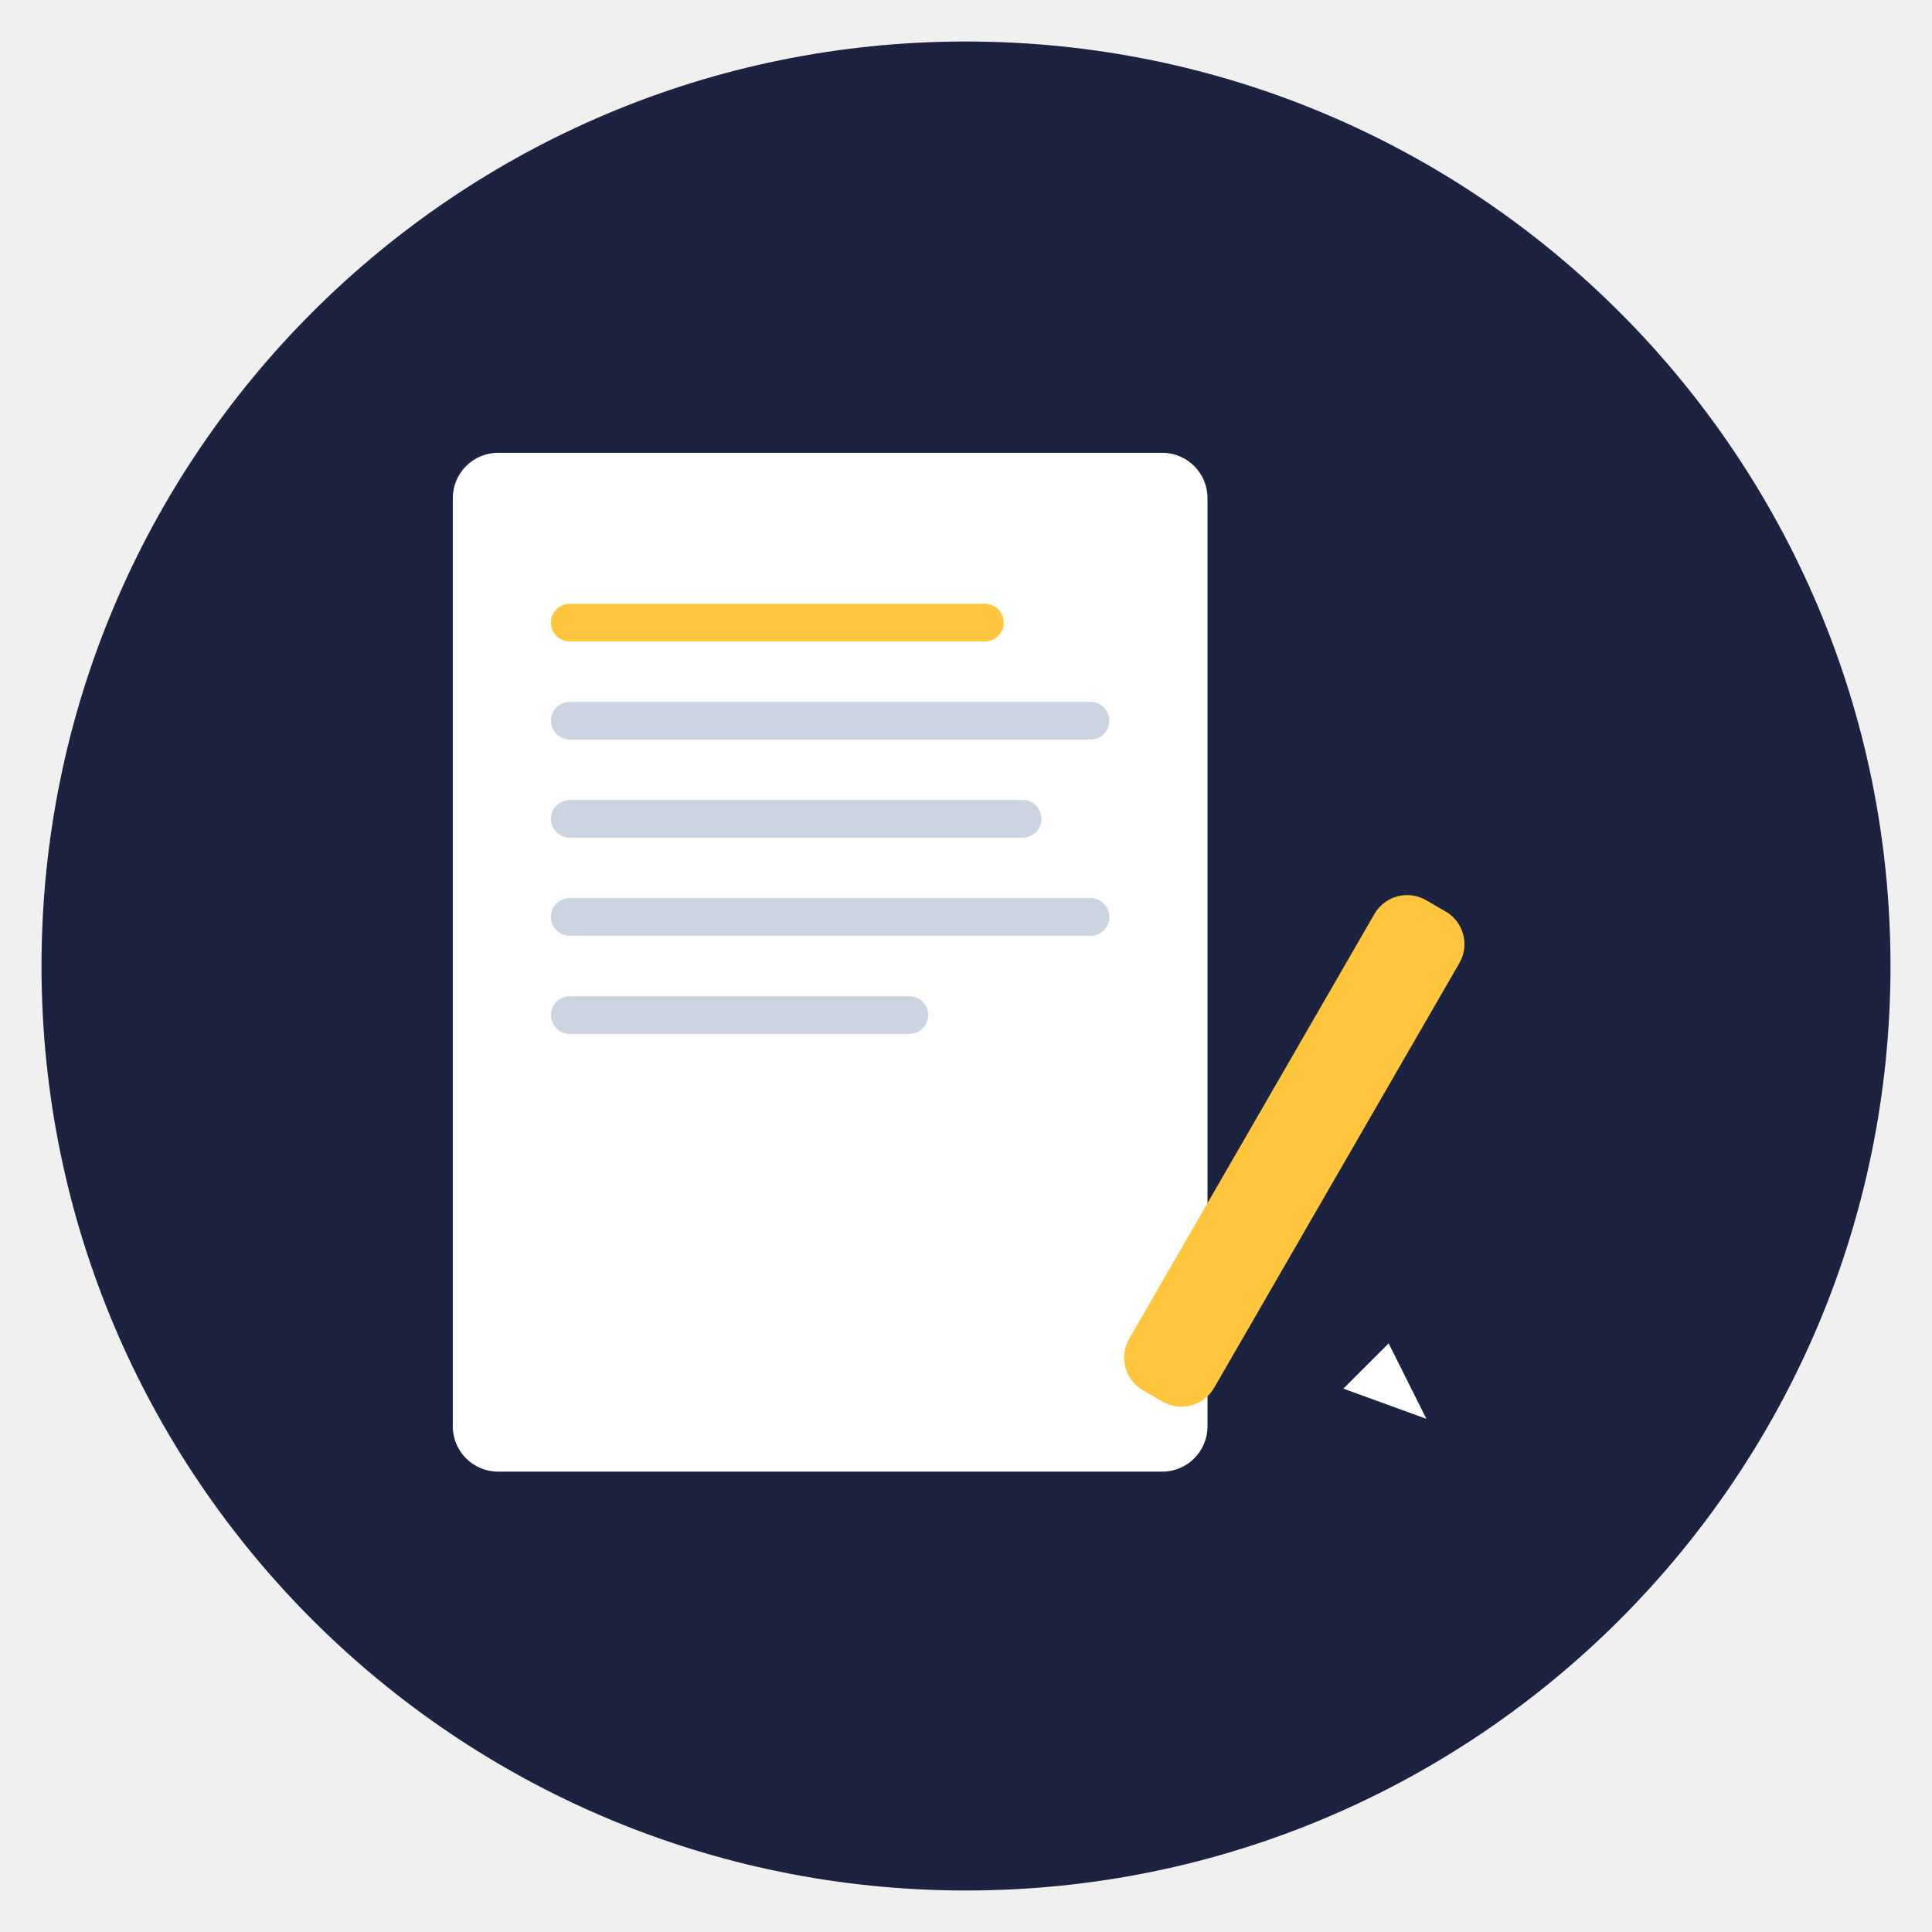
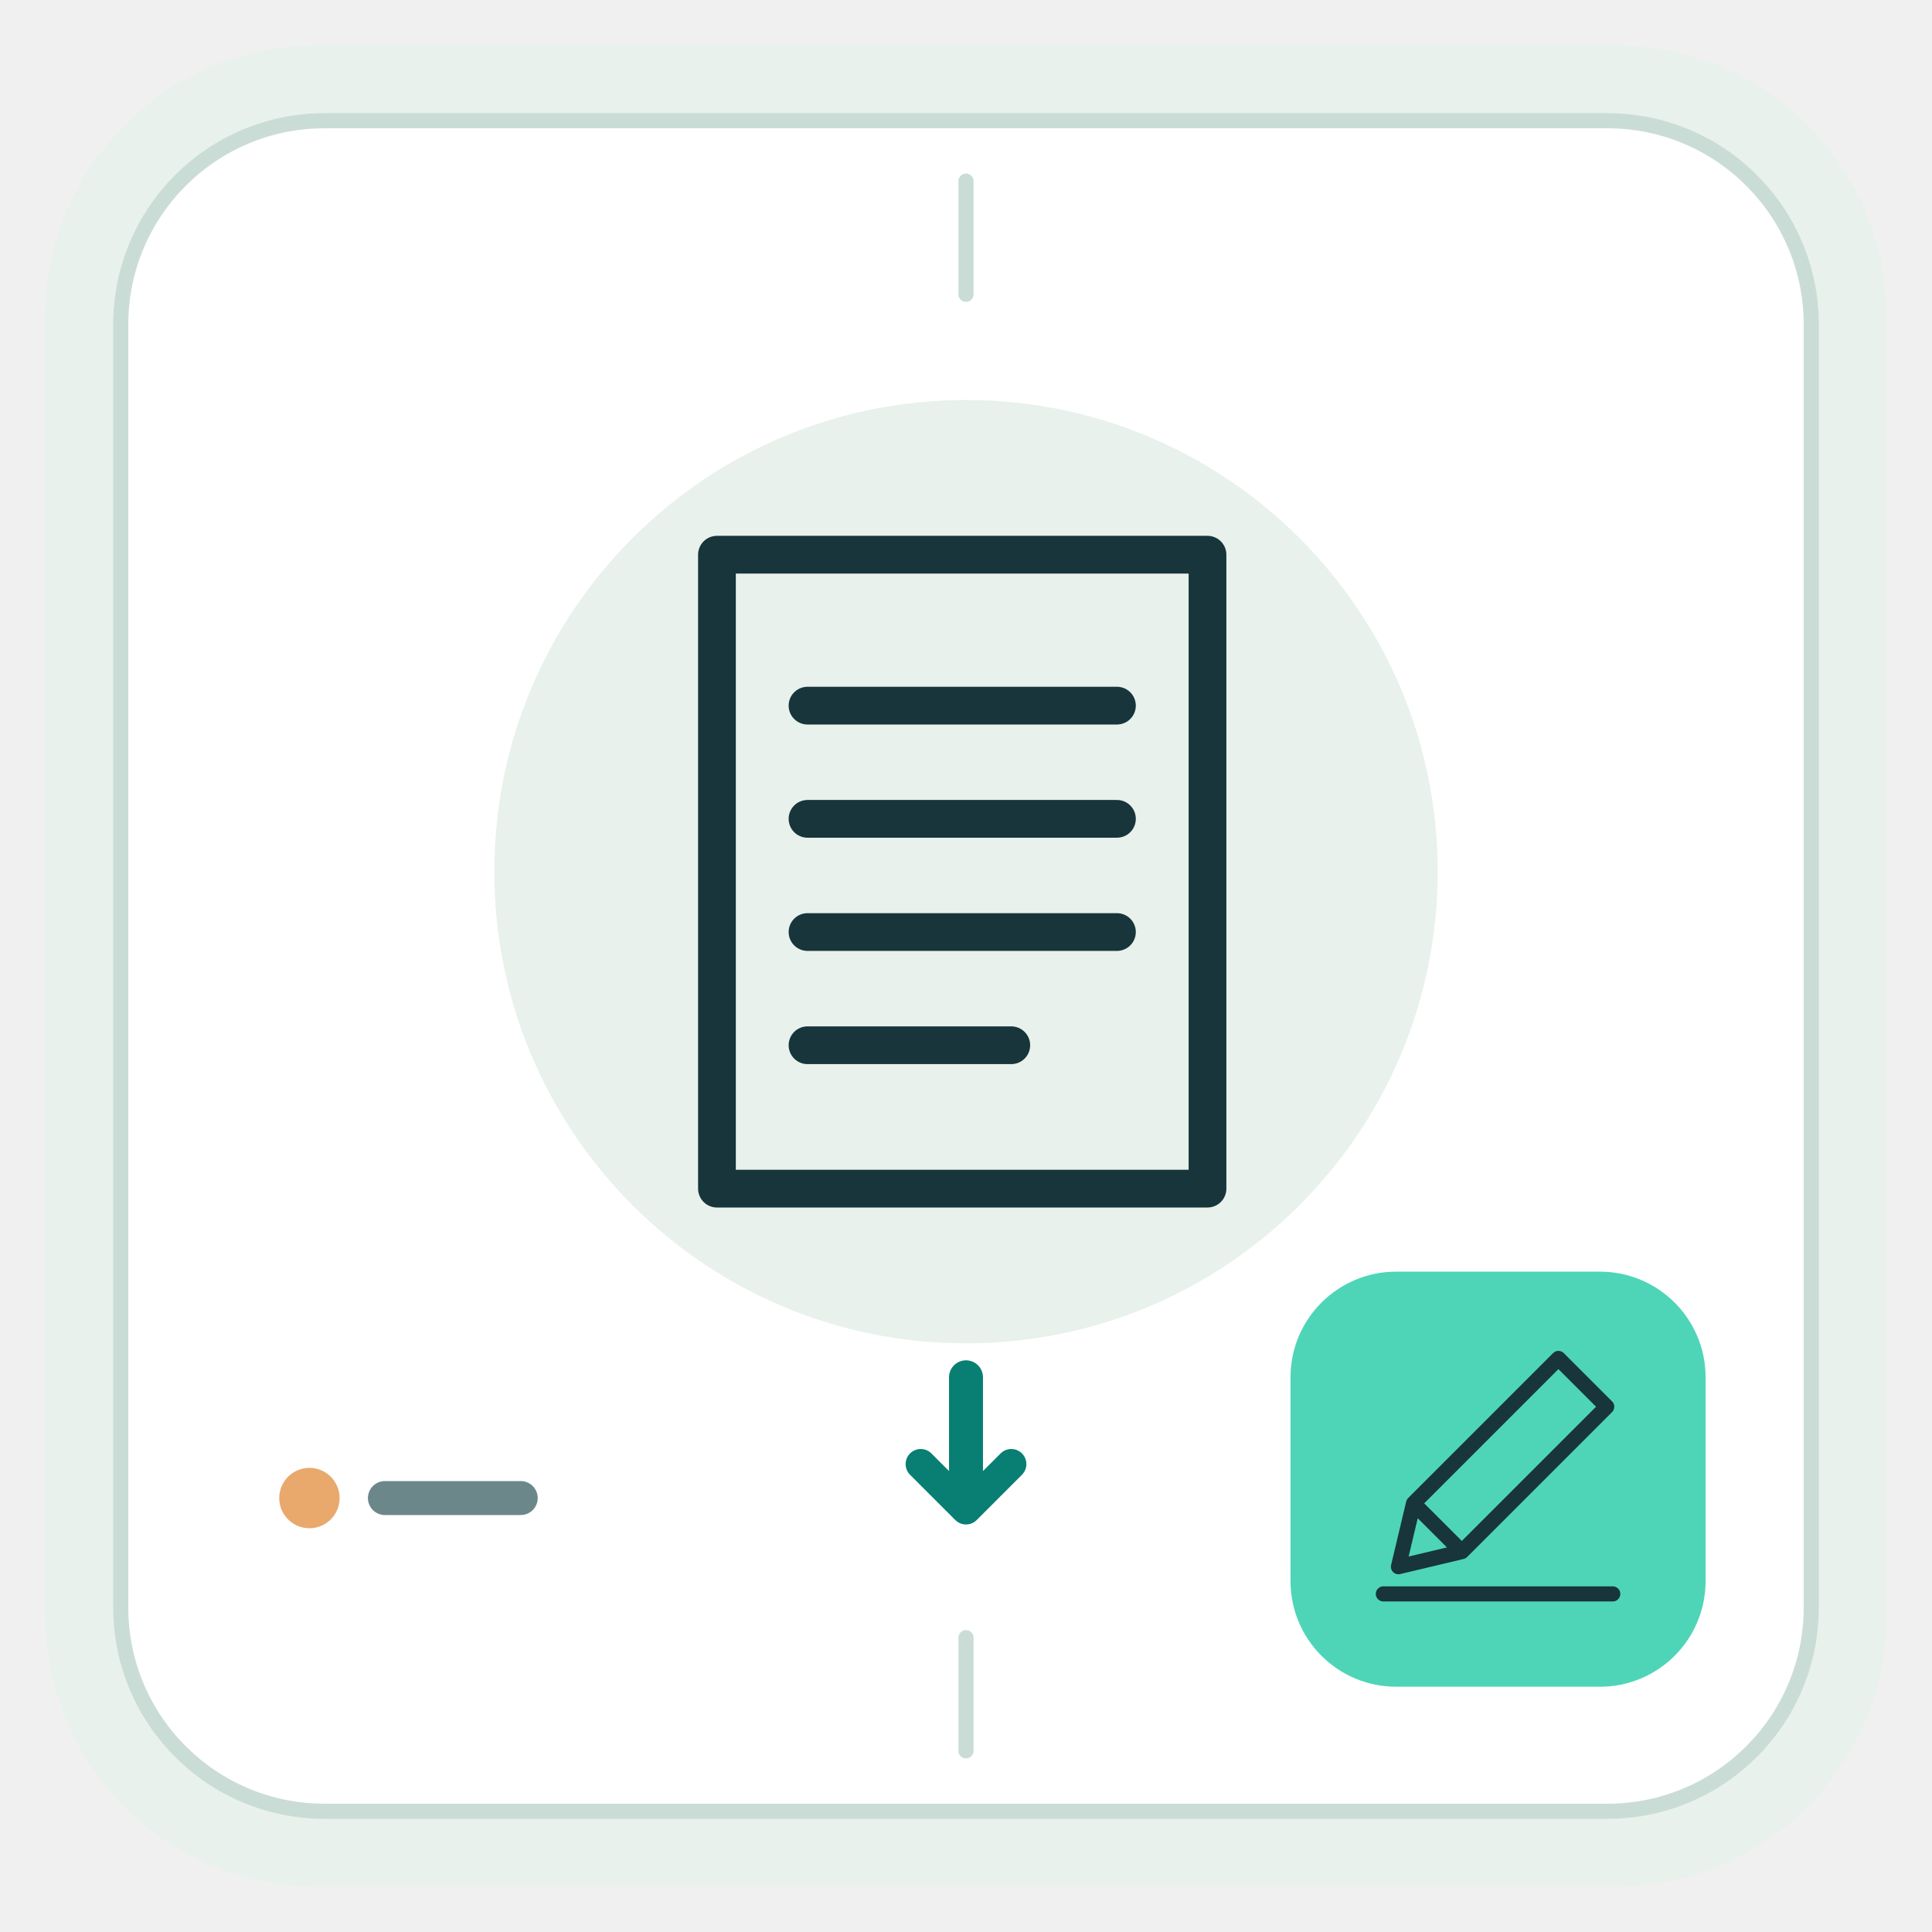
<svg xmlns="http://www.w3.org/2000/svg" viewBox="0 0 512 512" role="img" aria-labelledby="title description">
-   <circle cx="256" cy="256" r="245" fill="#1B2340" />
-   <rect x="120" y="120" width="200" height="270" rx="12" fill="#FFFFFF" />
-   <rect x="146" y="160" width="120" height="10" rx="5" fill="#FFC53D" />
-   <rect x="146" y="186" width="148" height="10" rx="5" fill="#CBD5E1" />
-   <rect x="146" y="212" width="130" height="10" rx="5" fill="#CBD5E1" />
-   <rect x="146" y="238" width="148" height="10" rx="5" fill="#CBD5E1" />
-   <rect x="146" y="264" width="100" height="10" rx="5" fill="#CBD5E1" />
-   <rect x="330" y="230" width="26" height="150" rx="10" fill="#FFC53D" transform="rotate(30 343 305)" />
-   <path d="M356 368l22 8-10-20z" fill="#FFFFFF" />
+   <rect x="12" y="12" width="488" height="488" rx="72" fill="#E8F1EC" />
+   <rect x="32" y="32" width="448" height="448" rx="54" fill="#FFFFFF" stroke="#CADCD6" stroke-width="4" />
+   <path d="M256 48v30M256 434v30" stroke="#CADCD6" stroke-width="4" stroke-linecap="round" />
+   <circle cx="256" cy="231" r="125" fill="#E8F1EC" />
+   <g transform="translate(156 131) scale(2.00)" fill="none" stroke="#17353B" stroke-width="5" stroke-linecap="round" stroke-linejoin="round">
+     <path d="M17 8h65v84H17zM29 28h41M29 43h41M29 58h41M29 73h27" />
+   </g>
+   <path d="M256 365v34" stroke="#087F72" stroke-width="9" stroke-linecap="round" />
+   <path d="m244 388 12 12 12-12" fill="none" stroke="#087F72" stroke-width="8" stroke-linecap="round" stroke-linejoin="round" />
+   <rect x="342" y="337" width="110" height="110" rx="28" fill="#4ED5B7" />
+   <g transform="translate(357 352) scale(0.80)" fill="none" stroke="#17353B" stroke-width="5" stroke-linecap="round" stroke-linejoin="round">
+     <path d="m17 79 5-21 48-48 16 16-48 48zM22 58l16 16M12 88h76" />
+   </g>
+   <circle cx="82" cy="397" r="8" fill="#E9A86C" />
+   <path d="M102 397h36" stroke="#6B878A" stroke-width="9" stroke-linecap="round" />
</svg>
